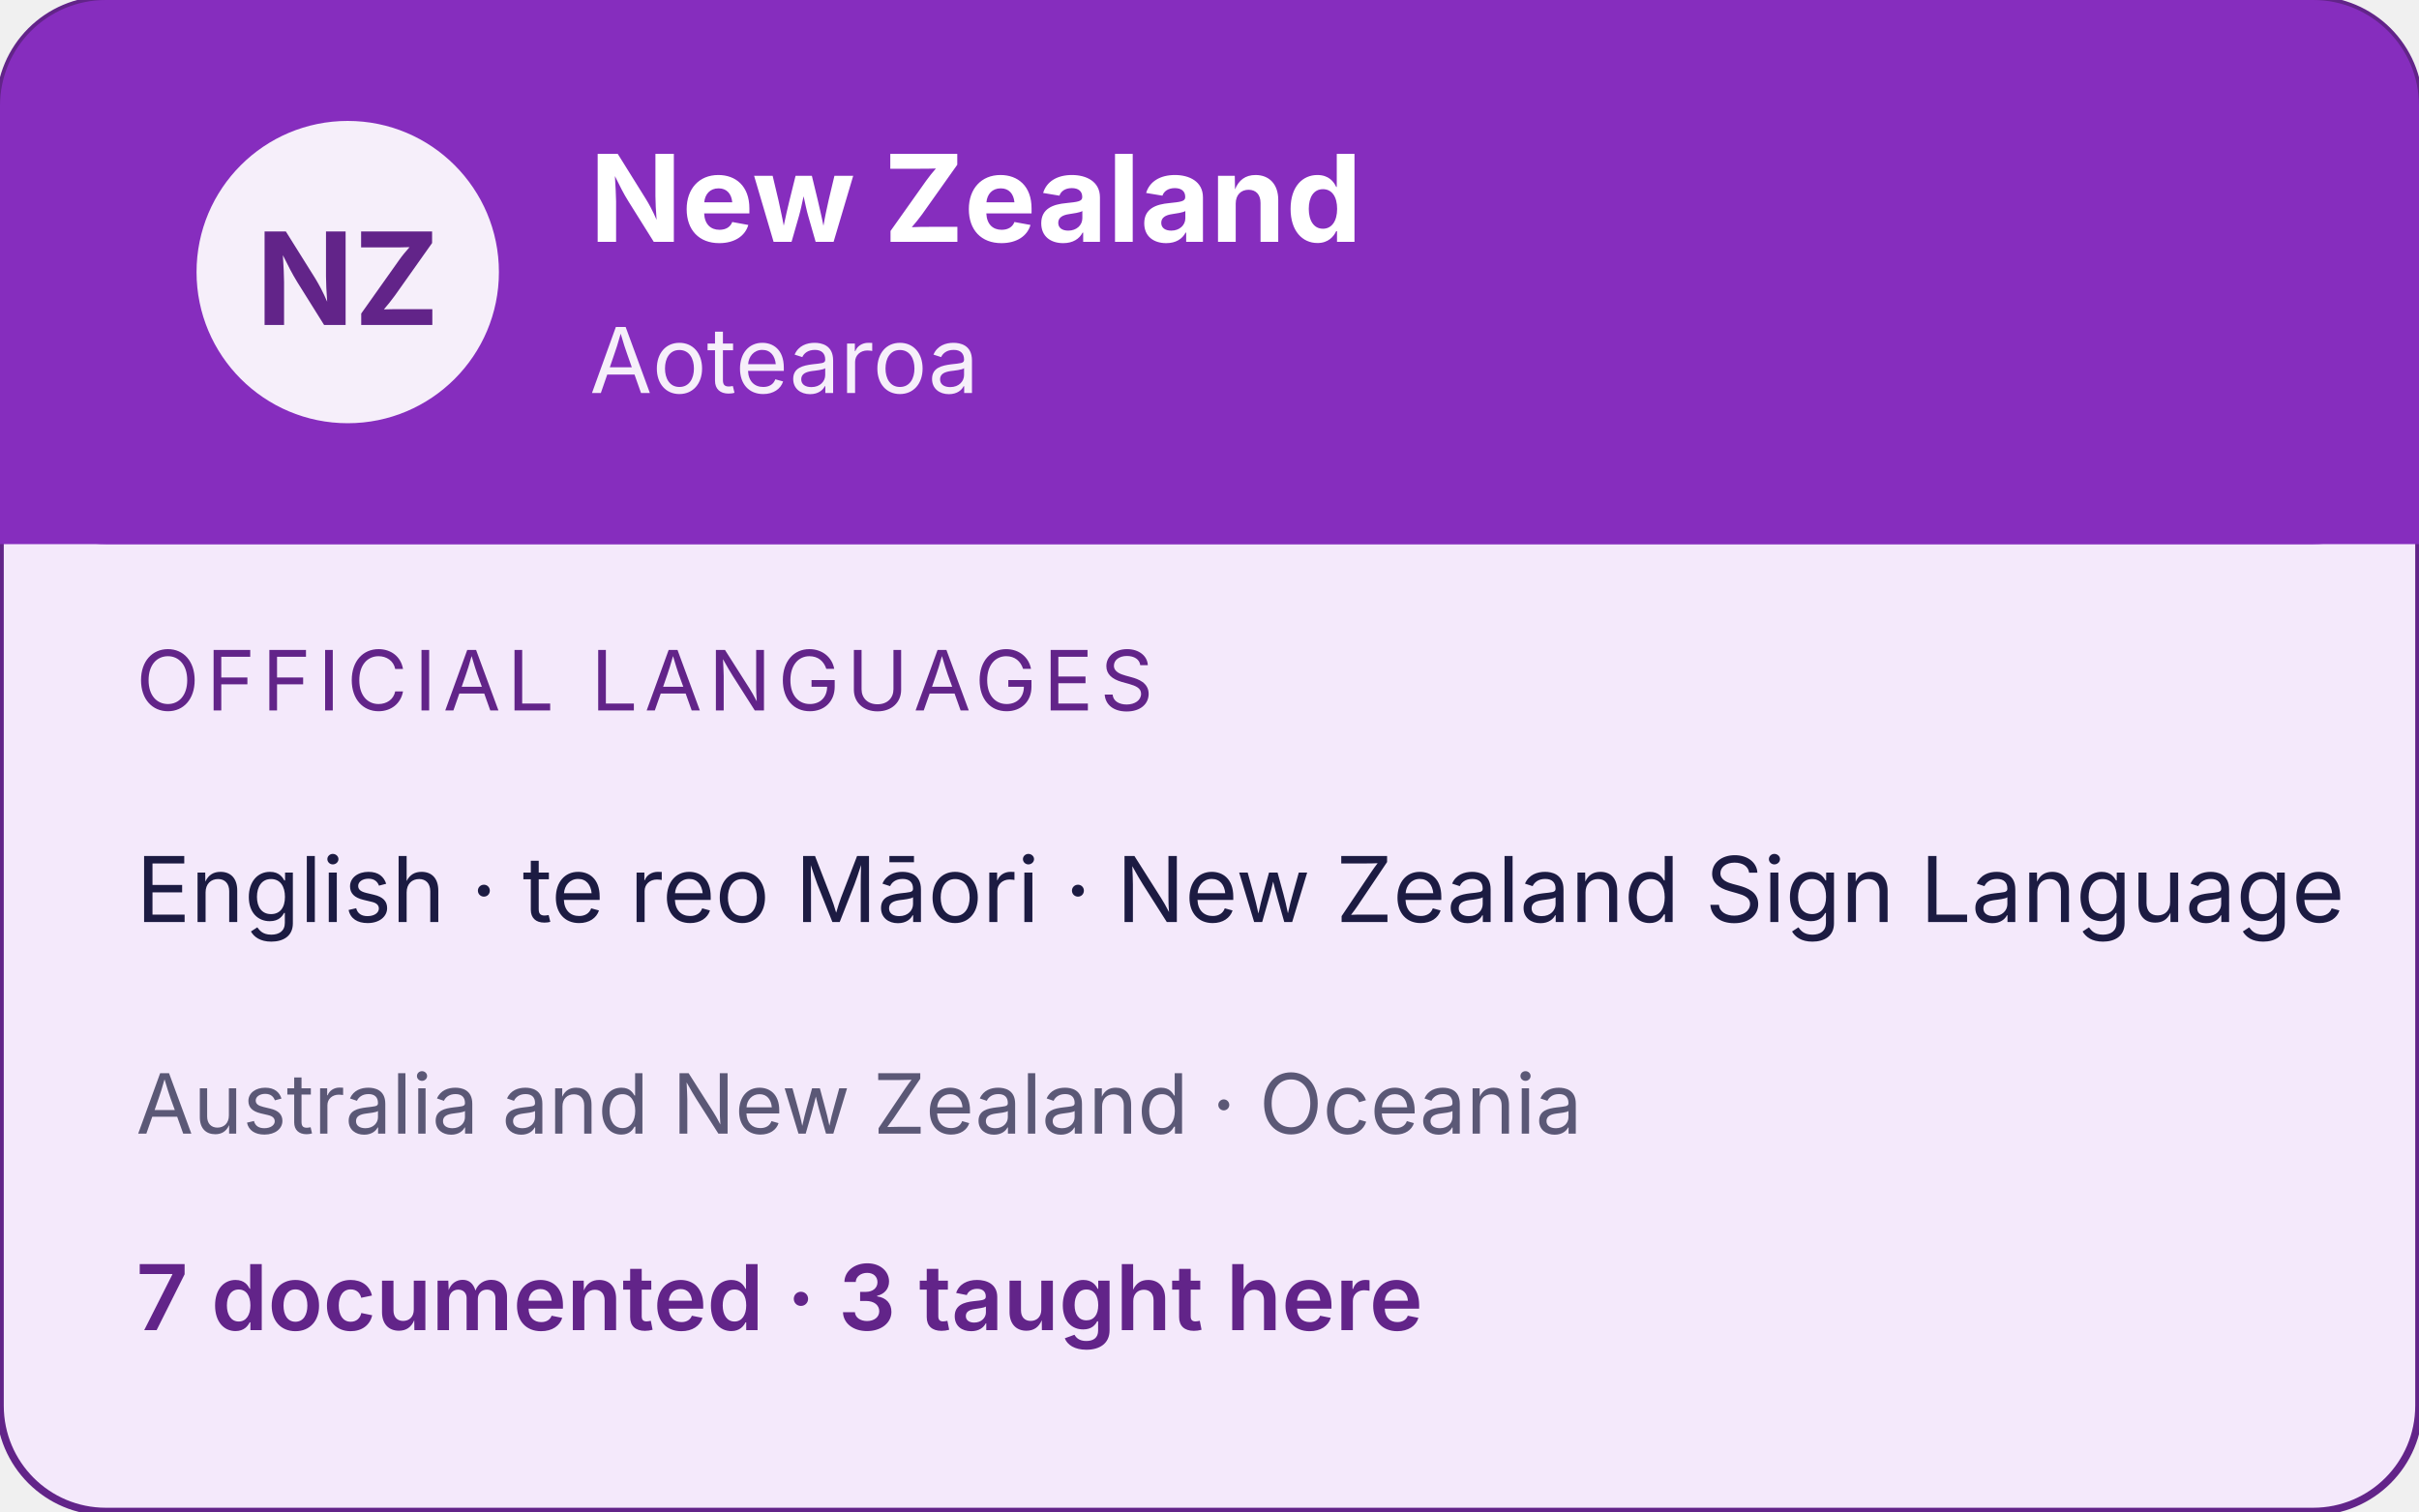
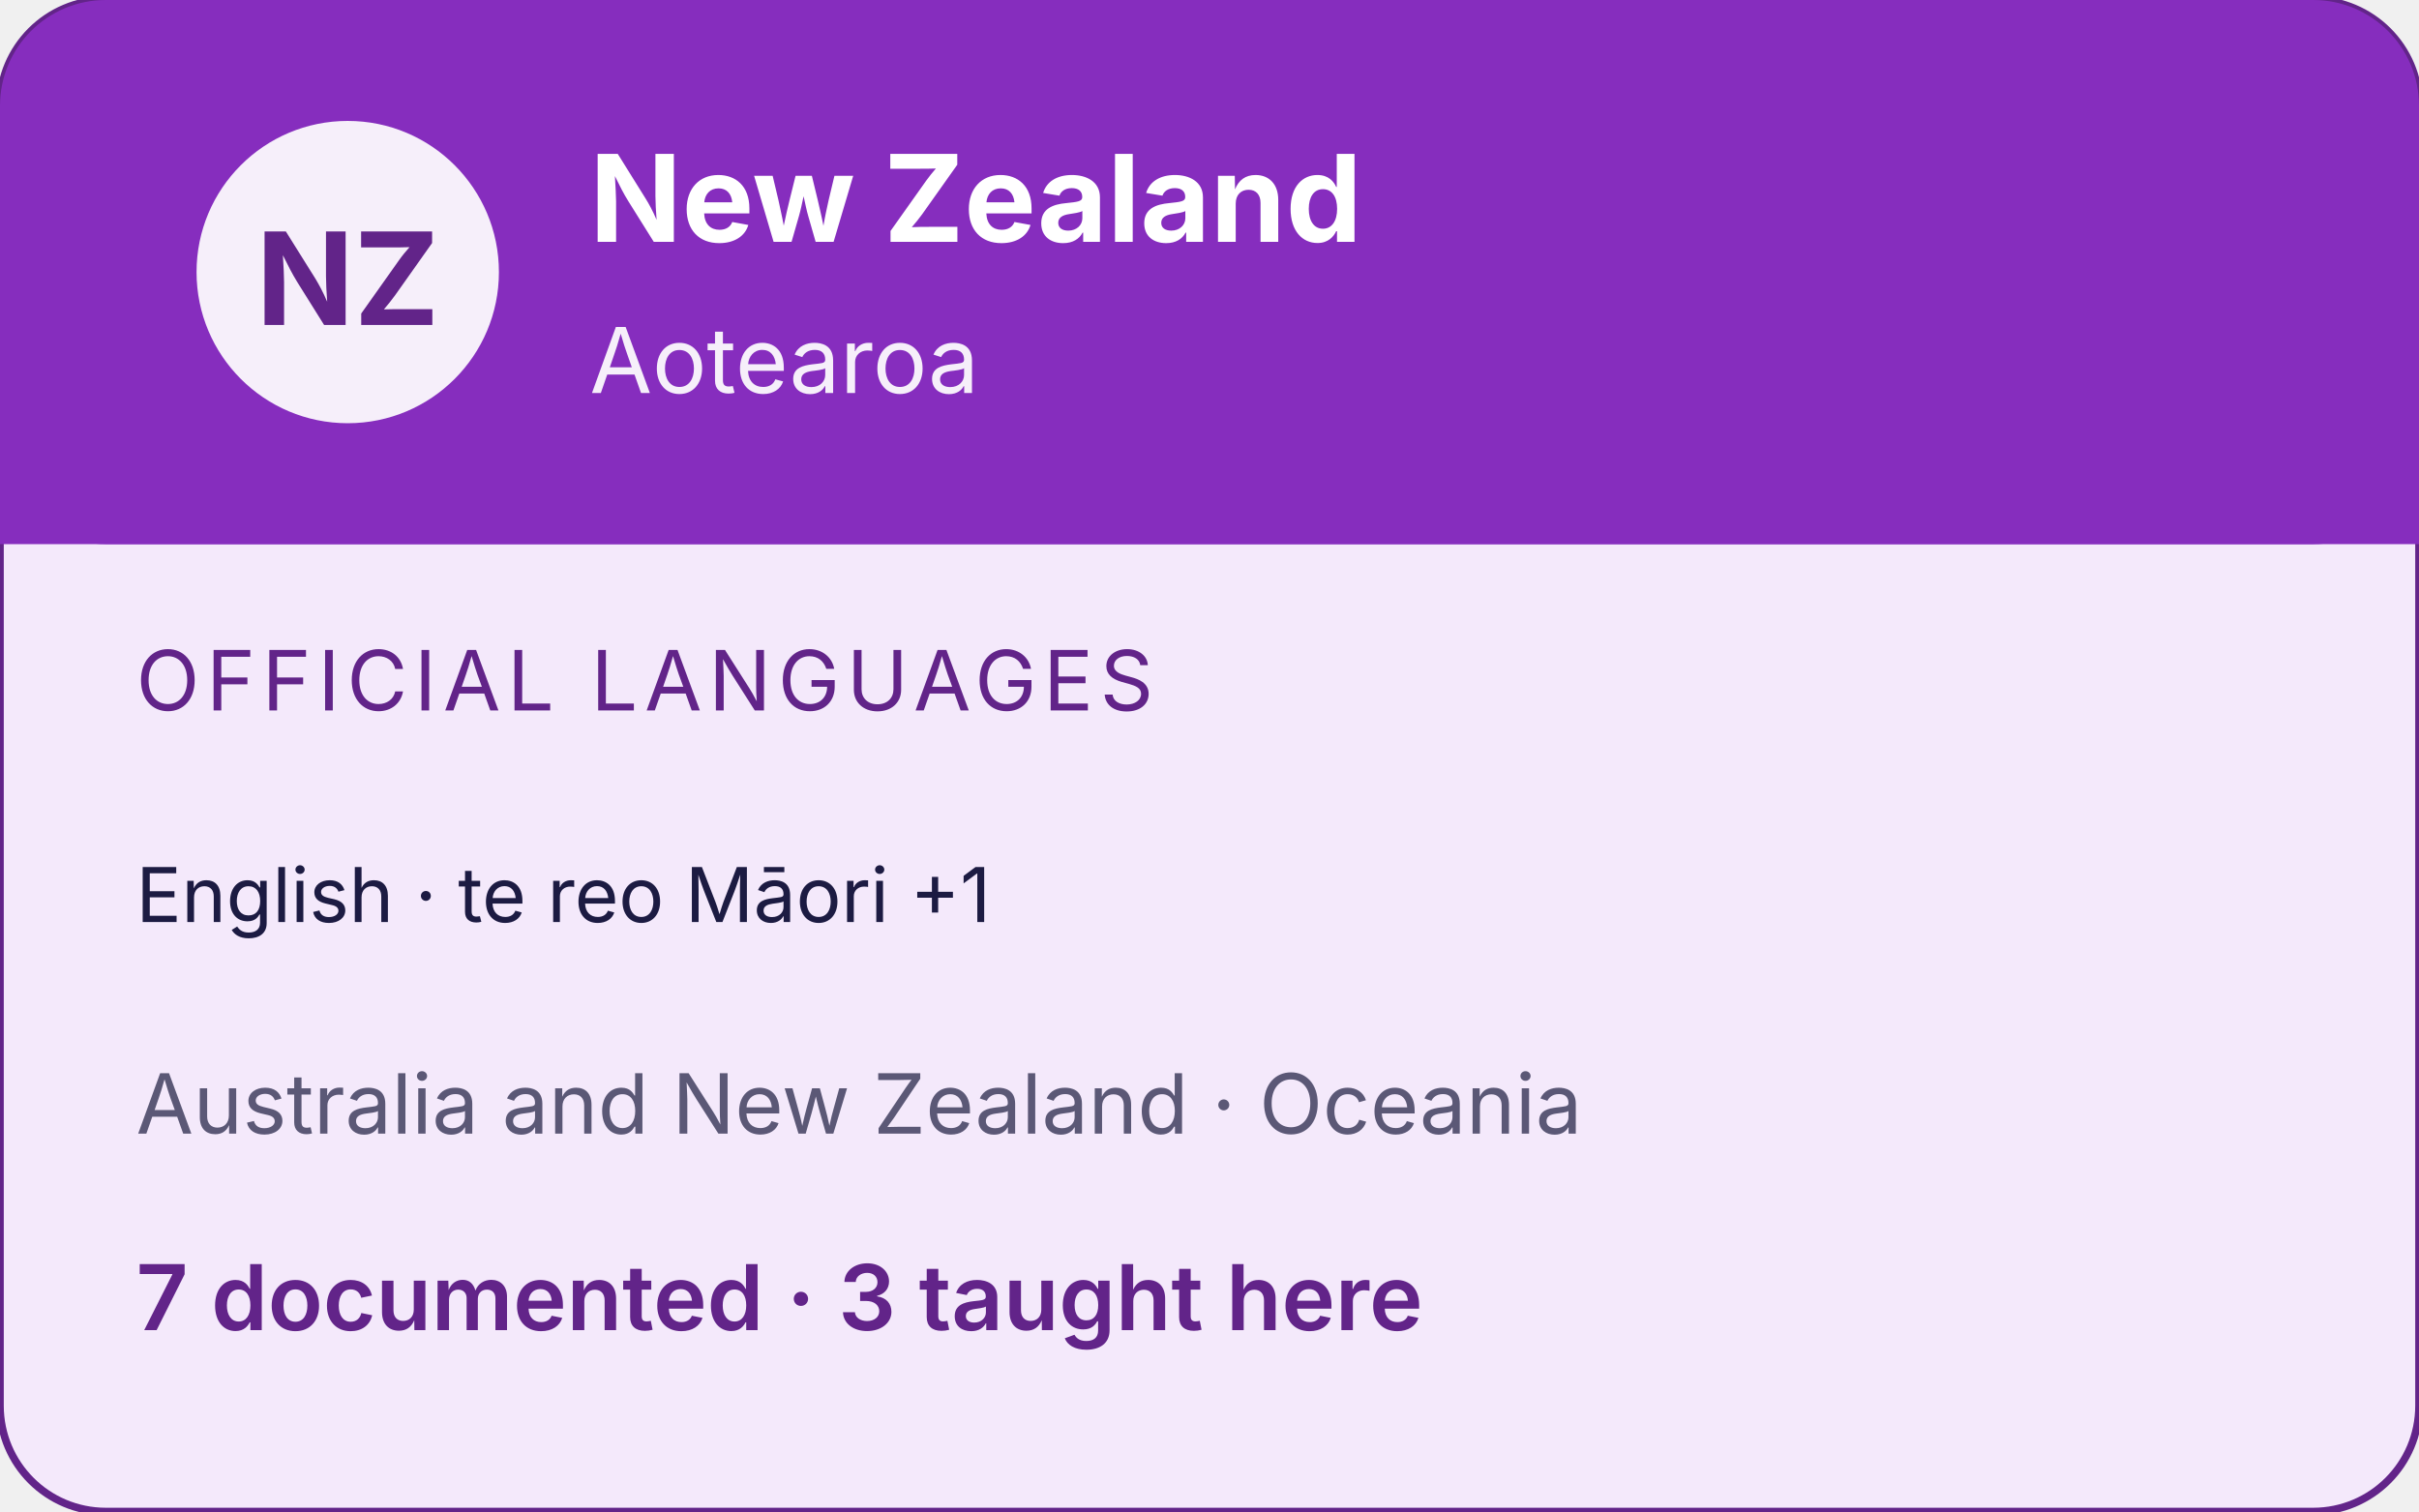
<svg xmlns="http://www.w3.org/2000/svg" viewBox="0 0 320 200" width="320" height="200" role="img" aria-label="New Zealand (NZ): English, te reo Māori, New Zealand Sign Language. 7 languages documented for this country, 3 of them have a course on EkGuru." font-family="system-ui,-apple-system,Segoe UI,sans-serif">
  <rect width="320" height="200" rx="14" fill="hsl(277 70% 95%)" stroke="hsl(277 58% 34%)" stroke-width="1" />
  <rect width="320" height="72" rx="14" fill="hsl(277 62% 46%)" />
  <rect y="58" width="320" height="14" fill="hsl(277 62% 46%)" />
  <circle cx="46" cy="36" r="20" fill="#fff" opacity=".92" />
  <text x="46" y="43" text-anchor="middle" font-size="17" font-weight="700" fill="hsl(277 58% 34%)">NZ</text>
  <text x="78" y="32" font-size="16" font-weight="700" fill="#fff">New Zealand</text>
  <text x="78" y="52" font-size="12" fill="#fff" opacity=".92">Aotearoa</text>
  <text x="18" y="94" font-size="11" letter-spacing=".08em" fill="hsl(277 58% 34%)">OFFICIAL LANGUAGES</text>
-   <text x="18" y="122" font-size="12" fill="#1c1b42">English · te reo Māori · New Zealand Sign Language</text>
+   <text x="18" y="122" font-size="10" fill="#1c1b42">English · te reo Māori +1</text>
  <text x="18" y="150" font-size="11" fill="#5b5876">Australia and New Zealand · Oceania</text>
  <text x="18" y="176" font-size="12" font-weight="600" fill="hsl(277 58% 34%)">7 documented · 3 taught here</text>
</svg>
